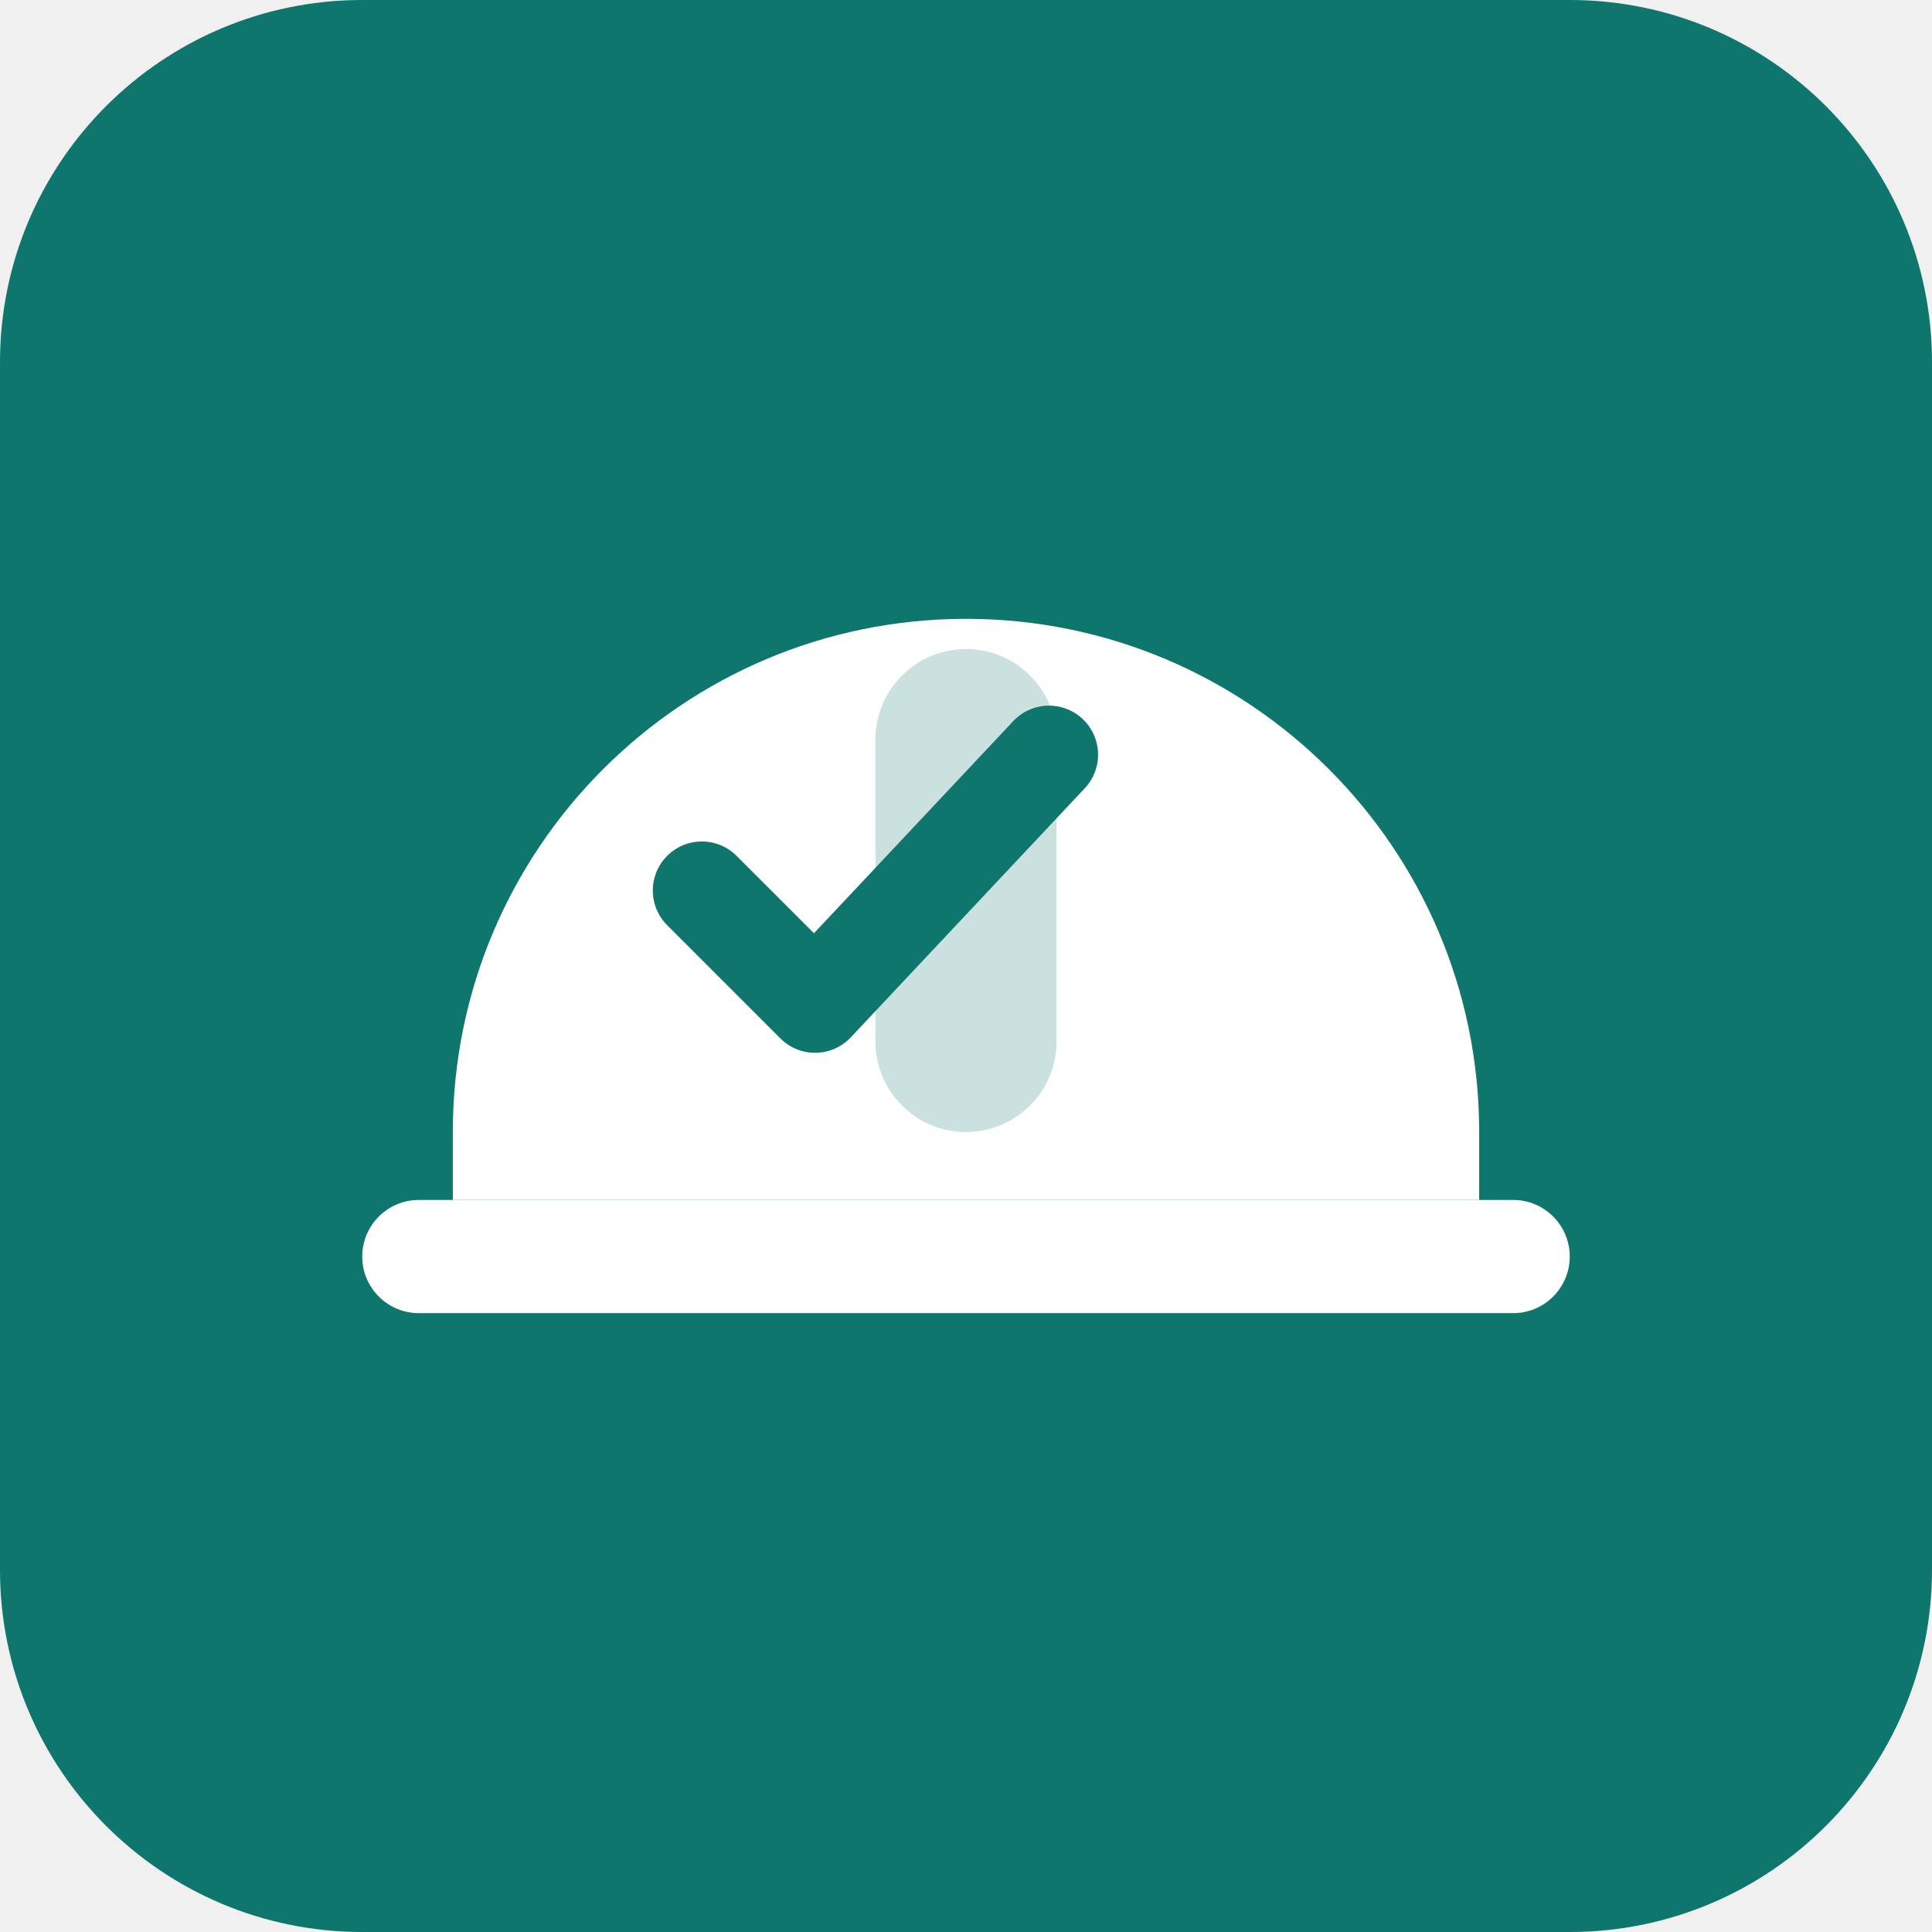
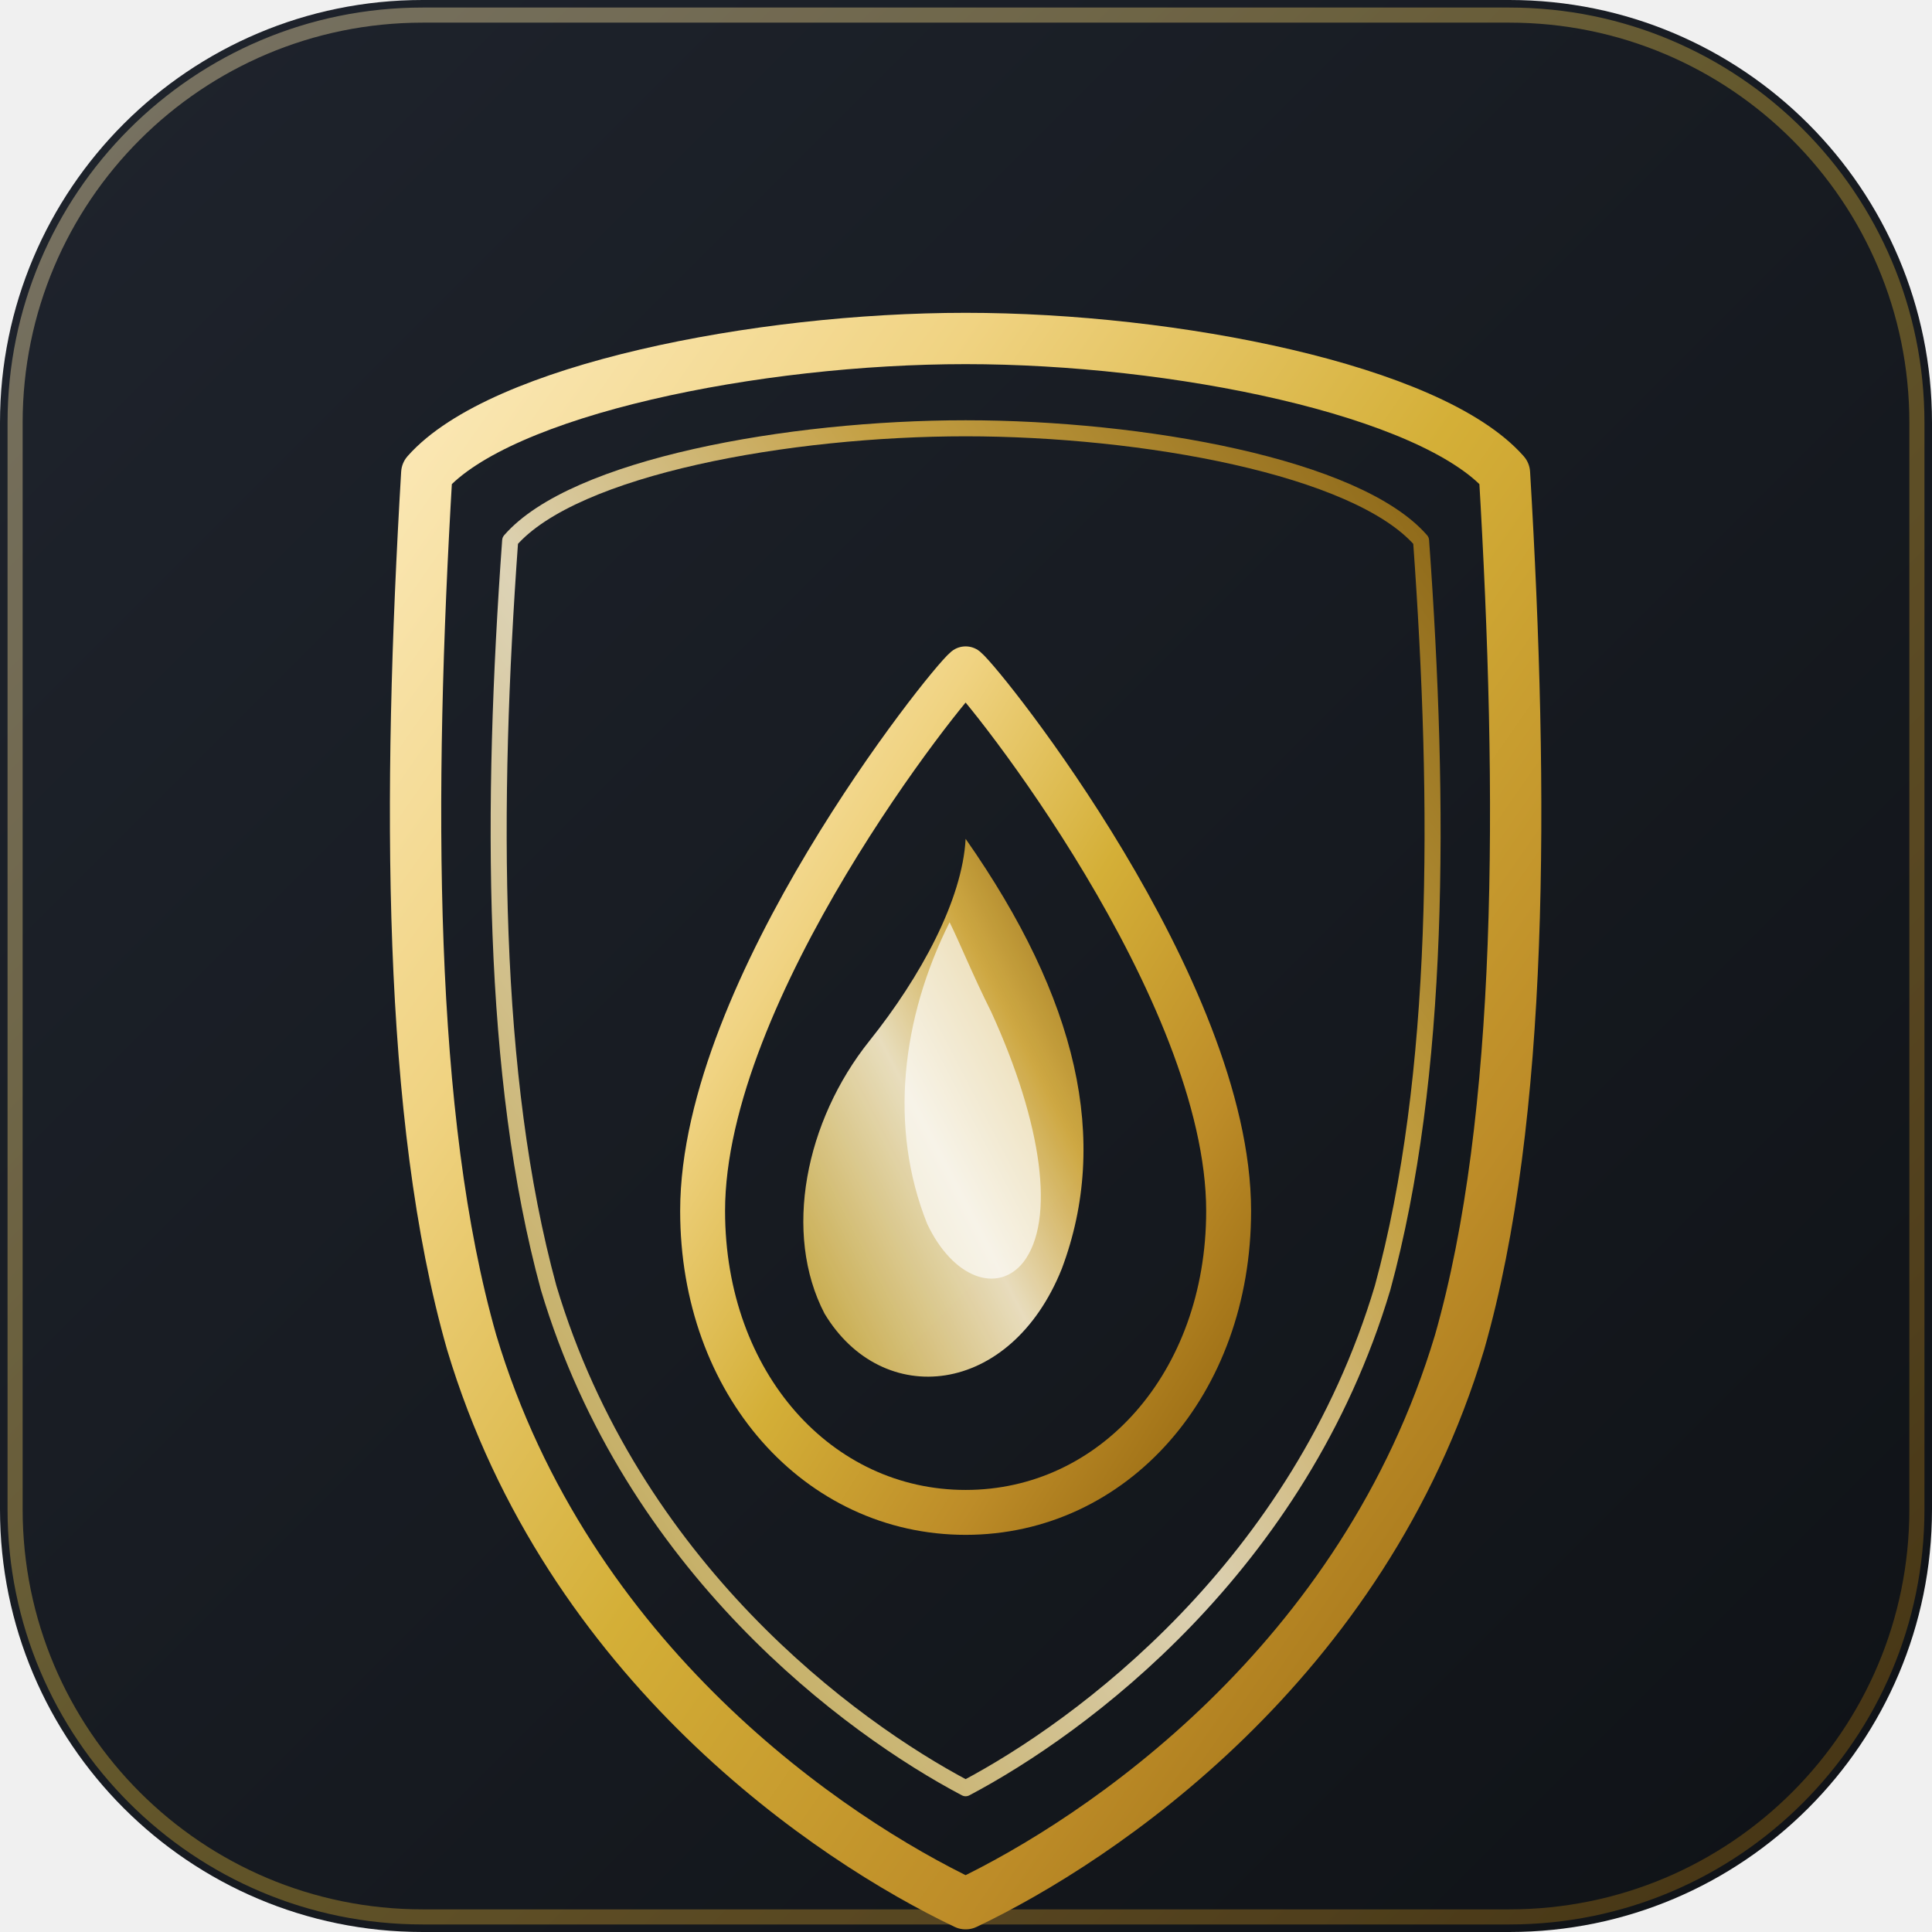
<svg xmlns="http://www.w3.org/2000/svg" viewBox="0 0 512 512">
-   <rect width="512" height="512" rx="96" fill="#0f766e" />
-   <path d="M120 300 a136 136 0 0 1 272 0 v18 H120 z" fill="#ffffff" />
-   <rect x="96" y="318" width="320" height="30" rx="15" fill="#ffffff" />
-   <rect x="232" y="172" width="48" height="128" rx="24" fill="#0f766e" opacity="0.22" />
-   <path d="M186 236 l30 30 62 -66" stroke="#0f766e" stroke-width="26" fill="none" stroke-linecap="round" stroke-linejoin="round" />
+   <defs>
+     <linearGradient id="bgGrad" x1="0%" y1="0%" x2="100%" y2="100%">
+       <stop offset="0%" stop-color="#1F242D" />
+       <stop offset="100%" stop-color="#0F1216" />
+     </linearGradient>
+     <linearGradient id="goldGrad" x1="0%" y1="0%" x2="100%" y2="100%">
+       <stop offset="0%" stop-color="#FCEABB" />
+       <stop offset="25%" stop-color="#F0D382" />
+       <stop offset="50%" stop-color="#D4AF37" />
+       <stop offset="75%" stop-color="#BD8C28" />
+       <stop offset="100%" stop-color="#91640E" />
+     </linearGradient>
+     <linearGradient id="goldLight" x1="0%" y1="100%" x2="100%" y2="0%">
+       <stop offset="0%" stop-color="#D4AF37" />
+       <stop offset="45%" stop-color="#FFF2CE" />
+       <stop offset="70%" stop-color="#E2B747" />
+       <stop offset="100%" stop-color="#9C6F12" />
+     </linearGradient>
+   </defs>
+   <rect width="512" height="512" rx="112" fill="url(#bgGrad)" />
+   <rect width="504" height="504" x="4" y="4" rx="108" fill="none" stroke="url(#goldGrad)" stroke-width="4" stroke-opacity="0.4" />
+   <g transform="translate(6, -14)">
+     <path d="M 250 82               C 315 82, 395 98, 418 124              C 424 225, 424 325, 404 395              C 374 495, 292 550, 250 570              C 208 550, 126 495, 96 395              C 76 325, 76 225, 82 124              C 105 98, 185 82, 250 82 Z" transform="scale(0.85) translate(44, 40)" fill="none" stroke="url(#goldGrad)" stroke-width="16" stroke-linejoin="round" stroke-linecap="round" />
+     <path d="M 250 110               C 305 110, 372 122, 392 145              C 398 228, 398 312, 380 378              C 354 465, 286 515, 250 534              C 214 515, 146 465, 120 378              C 102 312, 102 228, 108 145              C 128 122, 195 110, 250 110 Z" transform="scale(0.85) translate(44, 40)" fill="none" stroke="url(#goldLight)" stroke-width="5" stroke-opacity="0.85" stroke-linejoin="round" />
+     <path d="M 250 185              C 256 190, 332 285, 332 354              C 332 408, 296 448, 250 448              C 204 448, 168 408, 168 354              C 168 285, 244 190, 250 185 Z" transform="scale(0.85) translate(44, 40)" fill="none" stroke="url(#goldGrad)" stroke-width="14" stroke-linecap="round" stroke-linejoin="round" />
+     <path d="M 250 238              C 285 288, 295 332, 280 372              C 264 412, 224 416, 206 386              C 193 361, 200 326, 220 301              C 236 281, 249 257, 250 238 Z" transform="scale(0.85) translate(44, 40)" fill="url(#goldLight)" opacity="0.9" />
+     <path d="M 245 264              C 230 294, 226 328, 238 358              C 246 375, 260 380, 268 370              C 278 357, 274 327, 258 292              C 252 280, 248 270, 245 264 Z" transform="scale(0.85) translate(44, 40)" fill="#FFFFFF" opacity="0.65" />
+   </g>
</svg>
